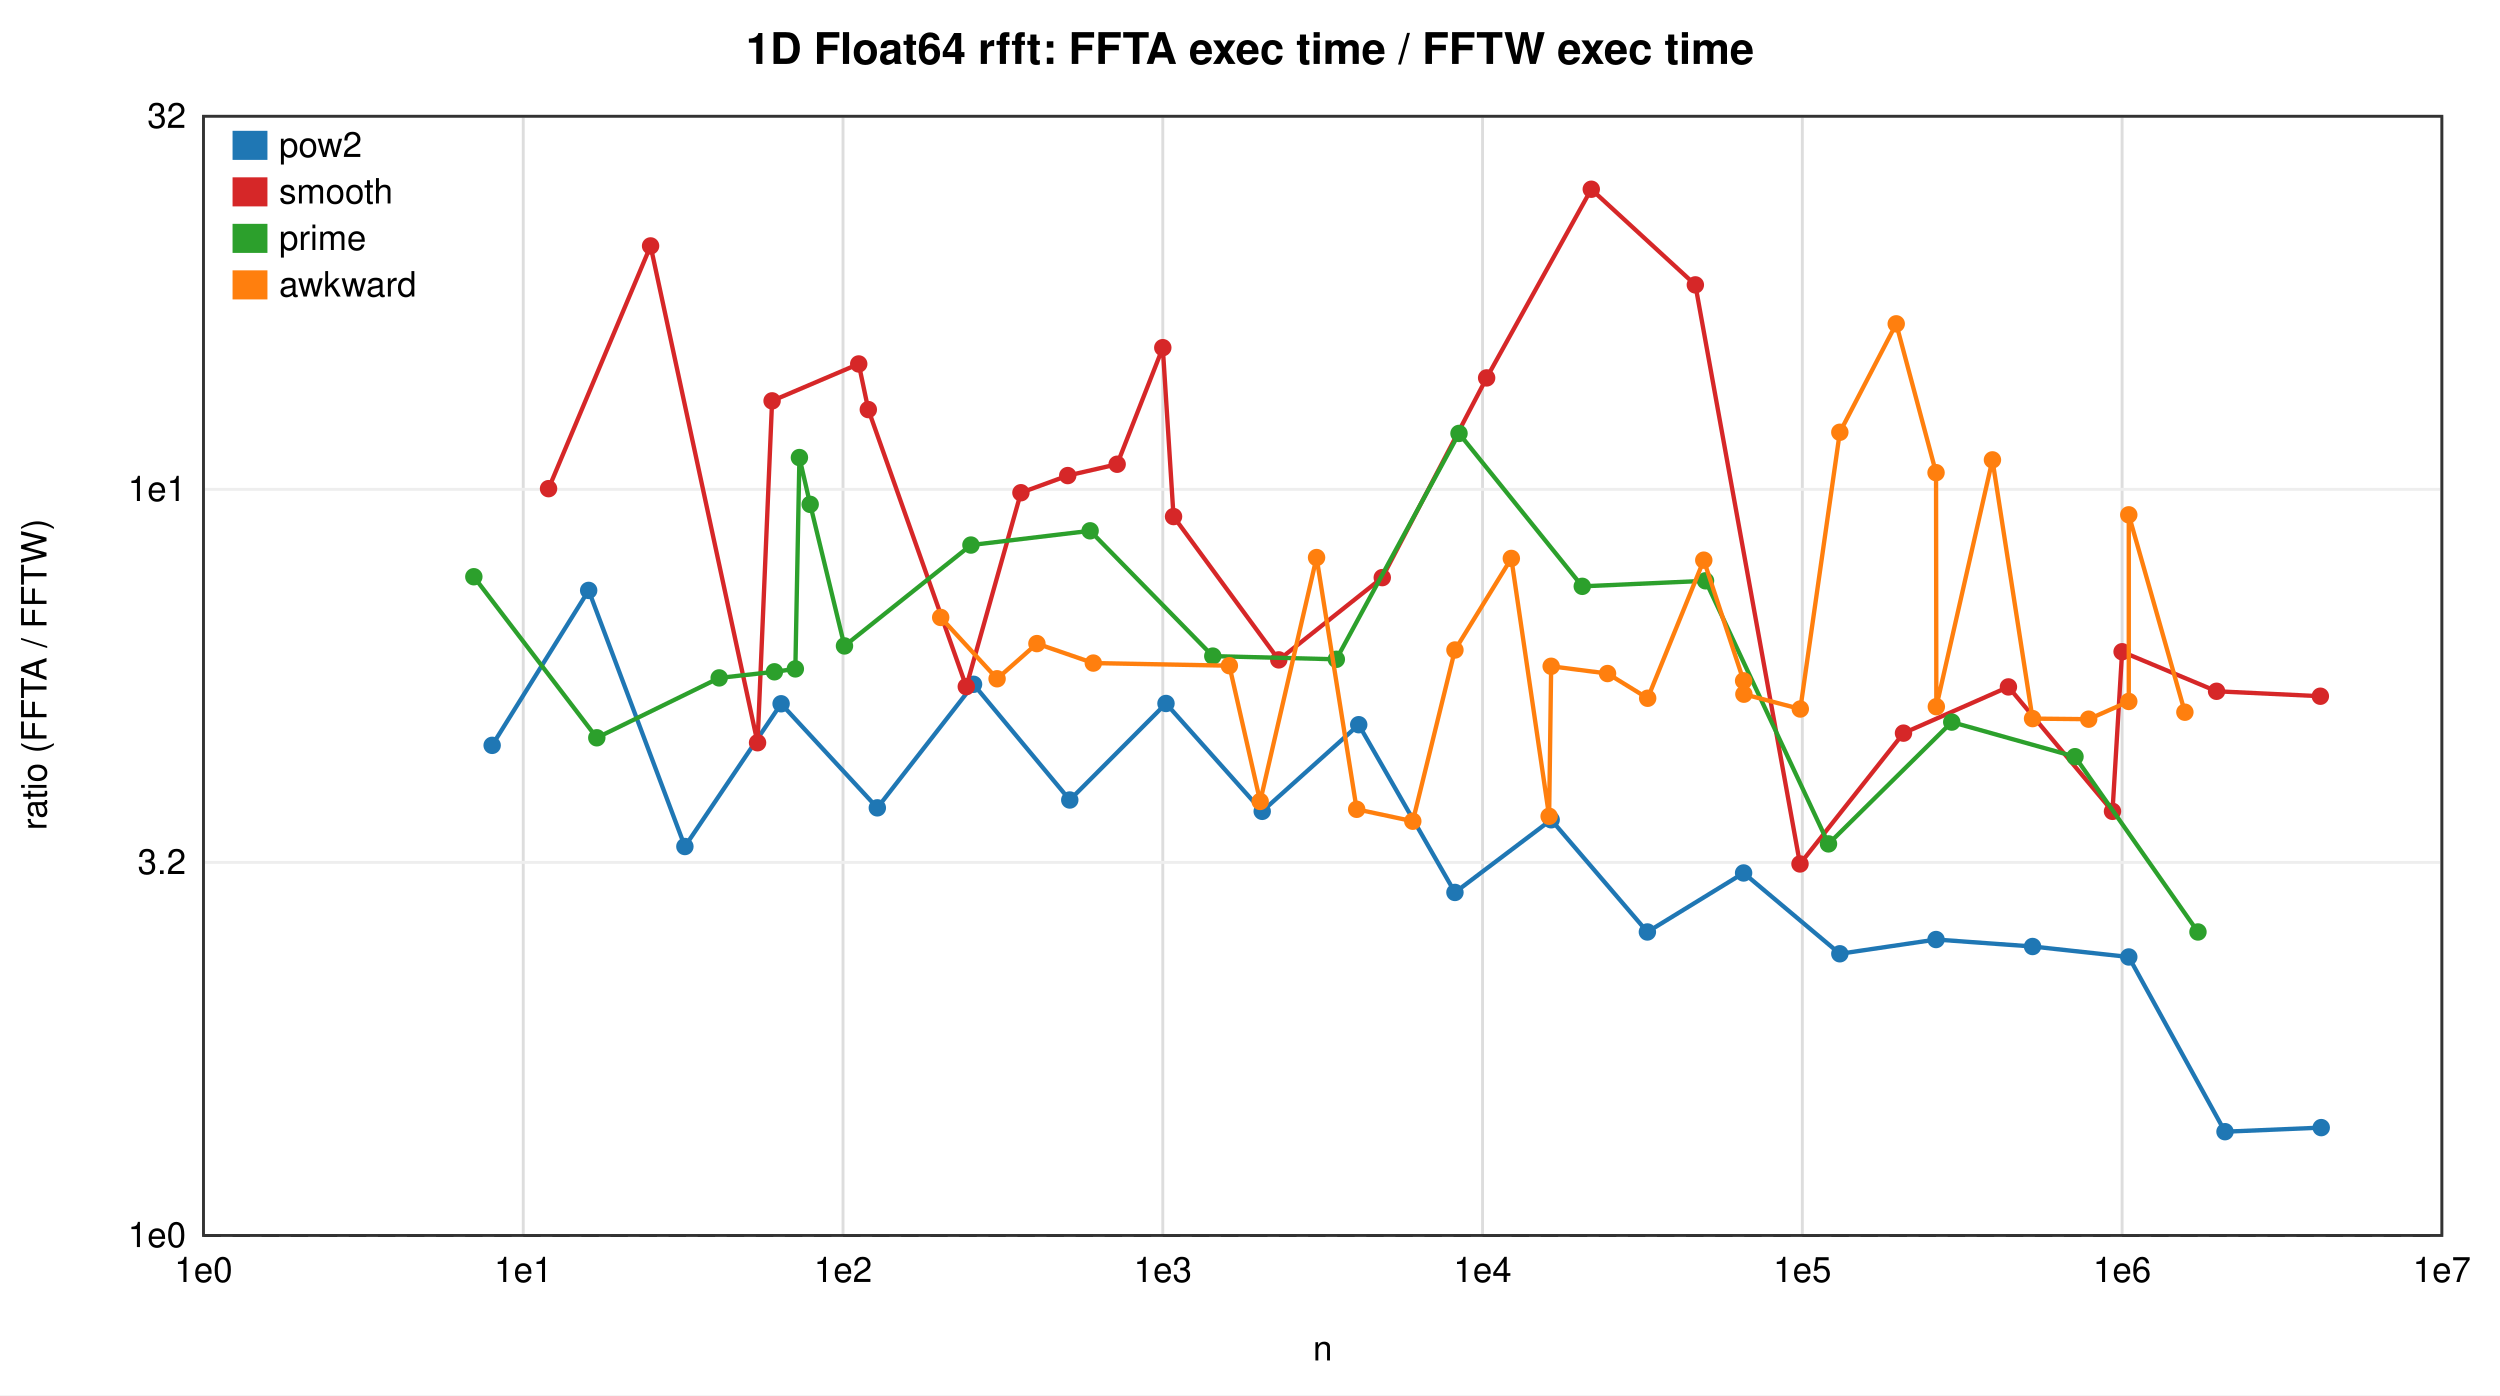
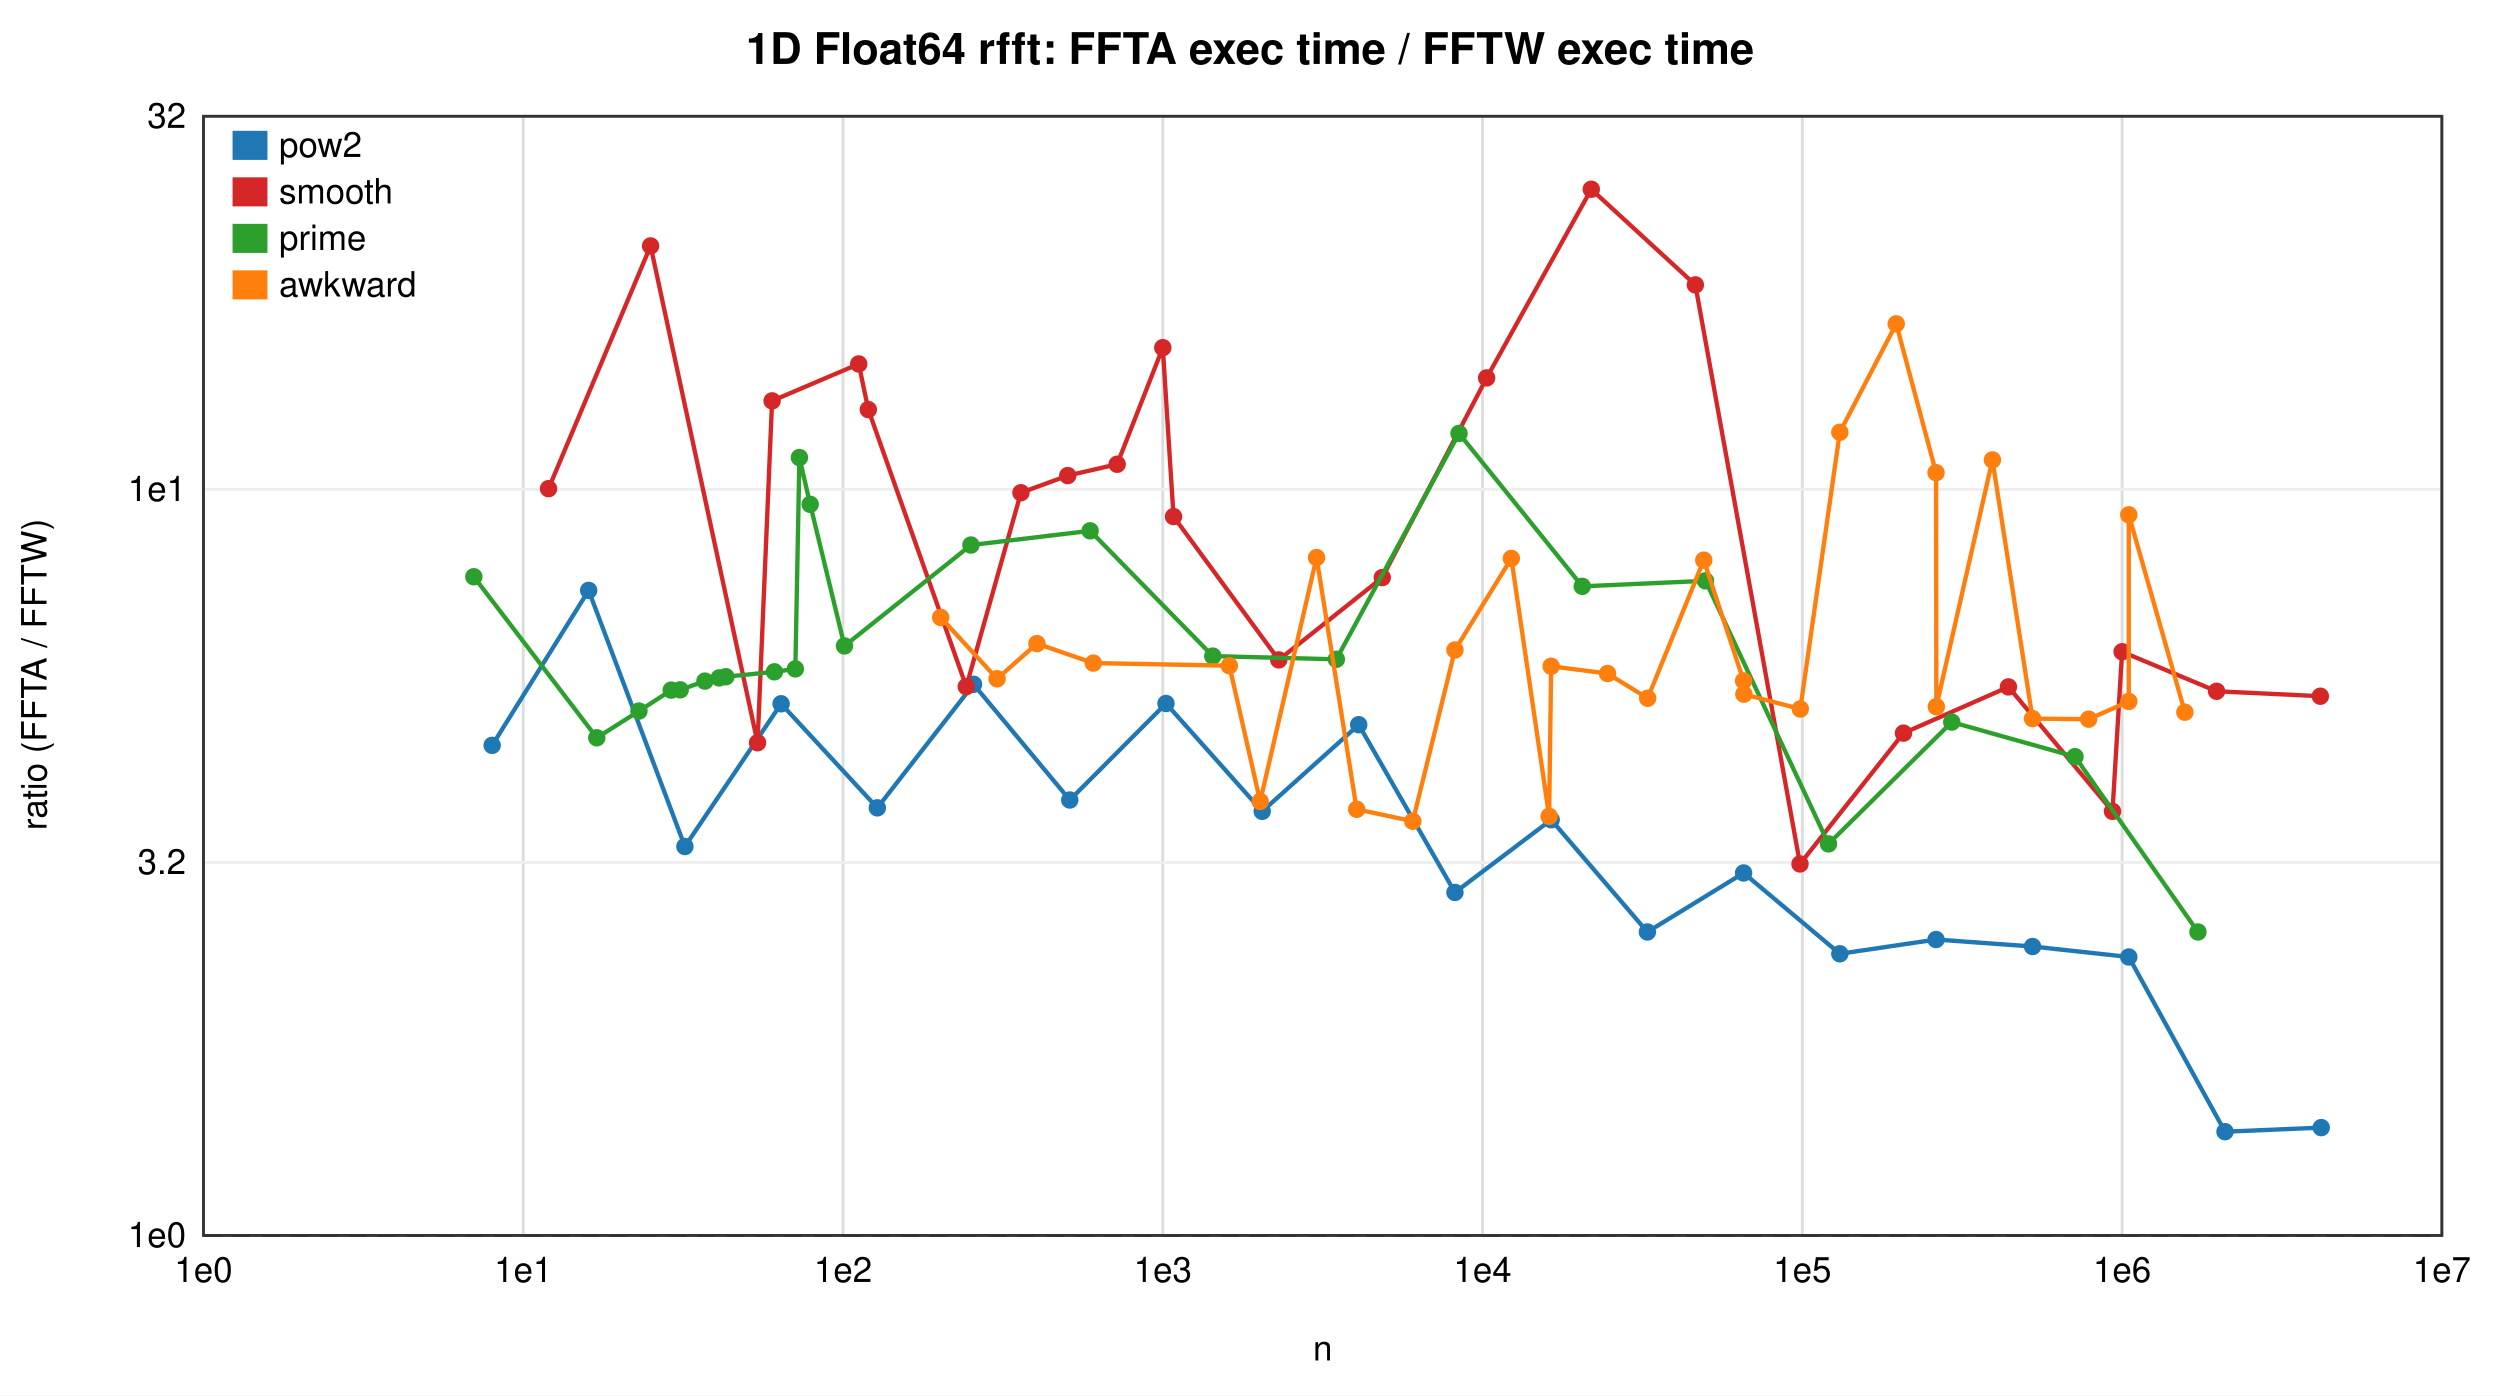
<svg xmlns="http://www.w3.org/2000/svg" width="860" height="480" viewBox="0 0 860 480" font-family="Helvetica, Arial, sans-serif" font-size="12">
  <rect width="100%" height="100%" fill="white" />
  <text x="430" y="22" text-anchor="middle" font-size="15" font-weight="bold">1D Float64 rfft: FFTA exec time / FFTW exec time</text>
  <line x1="70.0" y1="40" x2="70.0" y2="425" stroke="#ddd" />
  <text x="70.0" y="441" text-anchor="middle">1e0</text>
  <line x1="180.0" y1="40" x2="180.0" y2="425" stroke="#ddd" />
  <text x="180.0" y="441" text-anchor="middle">1e1</text>
  <line x1="290.0" y1="40" x2="290.0" y2="425" stroke="#ddd" />
  <text x="290.0" y="441" text-anchor="middle">1e2</text>
  <line x1="400.0" y1="40" x2="400.0" y2="425" stroke="#ddd" />
  <text x="400.0" y="441" text-anchor="middle">1e3</text>
  <line x1="510.0" y1="40" x2="510.0" y2="425" stroke="#ddd" />
  <text x="510.0" y="441" text-anchor="middle">1e4</text>
  <line x1="620.0" y1="40" x2="620.0" y2="425" stroke="#ddd" />
  <text x="620.0" y="441" text-anchor="middle">1e5</text>
  <line x1="730.0" y1="40" x2="730.0" y2="425" stroke="#ddd" />
  <text x="730.0" y="441" text-anchor="middle">1e6</text>
  <line x1="840.0" y1="40" x2="840.0" y2="425" stroke="#ddd" />
  <text x="840.0" y="441" text-anchor="middle">1e7</text>
  <line x1="70" y1="425.0" x2="840" y2="425.0" stroke="#eee" />
  <text x="64" y="429.0" text-anchor="end">1e0</text>
  <line x1="70" y1="296.667" x2="840" y2="296.667" stroke="#eee" />
  <text x="64" y="300.667" text-anchor="end">3.2</text>
  <line x1="70" y1="168.333" x2="840" y2="168.333" stroke="#eee" />
  <text x="64" y="172.333" text-anchor="end">1e1</text>
  <line x1="70" y1="40.0" x2="840" y2="40.0" stroke="#eee" />
  <text x="64" y="44.0" text-anchor="end">32</text>
  <line x1="70" y1="425.0" x2="840" y2="425.0" stroke="#000" stroke-dasharray="6,4" />
  <rect x="70" y="40" width="770" height="385" fill="none" stroke="#333" />
  <text x="455" y="468" text-anchor="middle">n</text>
  <text transform="translate(16,232) rotate(-90)" text-anchor="middle">ratio (FFTA / FFTW)</text>
  <polyline fill="none" stroke="#1f77b4" stroke-width="1.5" points="169.3,256.4 202.5,203.1 235.6,291.2 268.7,242.1 301.8,277.9 334.9,235.4 368.0,275.2 401.1,242.0 434.2,279.1 467.4,249.3 500.5,307.0 533.6,282.0 566.7,320.6 599.8,300.3 632.9,328.1 666.0,323.2 699.2,325.6 732.3,329.2 765.4,389.3 798.5,387.9" />
  <circle cx="169.3" cy="256.4" r="3" fill="#1f77b4" />
  <circle cx="202.5" cy="203.1" r="3" fill="#1f77b4" />
  <circle cx="235.6" cy="291.2" r="3" fill="#1f77b4" />
  <circle cx="268.7" cy="242.1" r="3" fill="#1f77b4" />
  <circle cx="301.8" cy="277.9" r="3" fill="#1f77b4" />
  <circle cx="334.9" cy="235.4" r="3" fill="#1f77b4" />
  <circle cx="368.0" cy="275.2" r="3" fill="#1f77b4" />
  <circle cx="401.1" cy="242.0" r="3" fill="#1f77b4" />
  <circle cx="434.2" cy="279.1" r="3" fill="#1f77b4" />
  <circle cx="467.4" cy="249.3" r="3" fill="#1f77b4" />
  <circle cx="500.5" cy="307.0" r="3" fill="#1f77b4" />
  <circle cx="533.6" cy="282.0" r="3" fill="#1f77b4" />
  <circle cx="566.7" cy="320.6" r="3" fill="#1f77b4" />
  <circle cx="599.8" cy="300.3" r="3" fill="#1f77b4" />
  <circle cx="632.9" cy="328.1" r="3" fill="#1f77b4" />
  <circle cx="666.0" cy="323.2" r="3" fill="#1f77b4" />
  <circle cx="699.2" cy="325.6" r="3" fill="#1f77b4" />
  <circle cx="732.3" cy="329.2" r="3" fill="#1f77b4" />
  <circle cx="765.4" cy="389.3" r="3" fill="#1f77b4" />
  <circle cx="798.5" cy="387.9" r="3" fill="#1f77b4" />
  <rect x="80" y="45" width="12" height="10" fill="#1f77b4" />
  <text x="96" y="54">pow2</text>
  <polyline fill="none" stroke="#d62728" stroke-width="1.5" points="188.7,168.1 223.8,84.6 260.6,255.5 265.6,137.9 295.4,125.2 298.7,140.9 332.4,236.2 351.2,169.5 367.3,163.6 384.3,159.7 400.0,119.6 403.7,177.7 439.9,227.0 475.5,198.7 511.4,130.0 547.4,65.1 583.2,98.0 619.2,297.2 654.8,252.2 690.9,236.3 726.7,279.1 730.0,224.2 762.5,237.8 798.2,239.5" />
  <circle cx="188.7" cy="168.1" r="3" fill="#d62728" />
  <circle cx="223.8" cy="84.6" r="3" fill="#d62728" />
  <circle cx="260.6" cy="255.5" r="3" fill="#d62728" />
  <circle cx="265.6" cy="137.9" r="3" fill="#d62728" />
  <circle cx="295.4" cy="125.2" r="3" fill="#d62728" />
  <circle cx="298.7" cy="140.9" r="3" fill="#d62728" />
  <circle cx="332.4" cy="236.2" r="3" fill="#d62728" />
  <circle cx="351.2" cy="169.5" r="3" fill="#d62728" />
  <circle cx="367.3" cy="163.6" r="3" fill="#d62728" />
  <circle cx="384.3" cy="159.7" r="3" fill="#d62728" />
  <circle cx="400.0" cy="119.6" r="3" fill="#d62728" />
  <circle cx="403.7" cy="177.7" r="3" fill="#d62728" />
  <circle cx="439.9" cy="227.0" r="3" fill="#d62728" />
  <circle cx="475.5" cy="198.7" r="3" fill="#d62728" />
  <circle cx="511.4" cy="130.0" r="3" fill="#d62728" />
  <circle cx="547.4" cy="65.1" r="3" fill="#d62728" />
  <circle cx="583.2" cy="98.0" r="3" fill="#d62728" />
  <circle cx="619.2" cy="297.2" r="3" fill="#d62728" />
  <circle cx="654.8" cy="252.2" r="3" fill="#d62728" />
  <circle cx="690.9" cy="236.3" r="3" fill="#d62728" />
  <circle cx="726.7" cy="279.1" r="3" fill="#d62728" />
  <circle cx="730.0" cy="224.2" r="3" fill="#d62728" />
  <circle cx="762.5" cy="237.8" r="3" fill="#d62728" />
  <circle cx="798.2" cy="239.5" r="3" fill="#d62728" />
  <rect x="80" y="61" width="12" height="10" fill="#d62728" />
  <text x="96" y="70">smooth</text>
-   <polyline fill="none" stroke="#2ca02c" stroke-width="1.5" points="163.0,198.4 205.3,253.8 247.4,233.2 266.4,231.1 273.6,230.1 275.0,157.4 278.7,173.5 290.5,222.2 334.0,187.5 375.0,182.6 417.2,225.7 459.7,226.8 501.9,149.1 544.3,201.7 586.7,199.8 629.0,290.3 671.4,248.4 713.8,260.3 756.1,320.6" />
+   <polyline fill="none" stroke="#2ca02c" stroke-width="1.5" points="163.0,198.4 205.3,253.8 219.8,244.6 230.9,237.4 234.0,237.3 242.5,234.3 247.4,233.2 249.7,232.8 266.4,231.1 273.6,230.1 275.0,157.4 278.7,173.5 290.5,222.2 334.0,187.5 375.0,182.6 417.2,225.7 459.7,226.8 501.9,149.1 544.3,201.7 586.7,199.8 629.0,290.3 671.4,248.4 713.8,260.3 756.1,320.6" />
  <circle cx="163.0" cy="198.4" r="3" fill="#2ca02c" />
  <circle cx="205.3" cy="253.8" r="3" fill="#2ca02c" />
+   <circle cx="219.8" cy="244.6" r="3" fill="#2ca02c" />
+   <circle cx="230.9" cy="237.4" r="3" fill="#2ca02c" />
+   <circle cx="234.0" cy="237.3" r="3" fill="#2ca02c" />
+   <circle cx="242.5" cy="234.3" r="3" fill="#2ca02c" />
  <circle cx="247.4" cy="233.2" r="3" fill="#2ca02c" />
+   <circle cx="249.7" cy="232.8" r="3" fill="#2ca02c" />
  <circle cx="266.4" cy="231.1" r="3" fill="#2ca02c" />
  <circle cx="273.6" cy="230.1" r="3" fill="#2ca02c" />
  <circle cx="275.0" cy="157.4" r="3" fill="#2ca02c" />
  <circle cx="278.7" cy="173.5" r="3" fill="#2ca02c" />
  <circle cx="290.5" cy="222.2" r="3" fill="#2ca02c" />
  <circle cx="334.0" cy="187.5" r="3" fill="#2ca02c" />
  <circle cx="375.0" cy="182.6" r="3" fill="#2ca02c" />
  <circle cx="417.2" cy="225.7" r="3" fill="#2ca02c" />
  <circle cx="459.7" cy="226.8" r="3" fill="#2ca02c" />
  <circle cx="501.9" cy="149.1" r="3" fill="#2ca02c" />
  <circle cx="544.3" cy="201.7" r="3" fill="#2ca02c" />
  <circle cx="586.7" cy="199.8" r="3" fill="#2ca02c" />
  <circle cx="629.0" cy="290.3" r="3" fill="#2ca02c" />
  <circle cx="671.4" cy="248.4" r="3" fill="#2ca02c" />
  <circle cx="713.8" cy="260.3" r="3" fill="#2ca02c" />
  <circle cx="756.1" cy="320.6" r="3" fill="#2ca02c" />
  <rect x="80" y="77" width="12" height="10" fill="#2ca02c" />
  <text x="96" y="86">prime</text>
  <polyline fill="none" stroke="#ff7f0e" stroke-width="1.5" points="323.6,212.4 343.0,233.5 356.7,221.4 376.1,228.1 422.9,229.0 433.5,275.7 452.9,191.8 466.7,278.4 486.0,282.5 500.5,223.6 519.9,192.1 532.9,280.8 533.6,229.2 553.0,231.7 566.8,240.2 586.1,192.7 599.8,234.2 599.9,238.8 619.3,243.9 632.9,148.7 652.3,111.4 666.0,162.6 666.1,243.1 685.4,158.2 699.2,247.2 718.5,247.4 732.3,241.3 732.3,177.1 751.6,245.0" />
  <circle cx="323.6" cy="212.4" r="3" fill="#ff7f0e" />
  <circle cx="343.0" cy="233.5" r="3" fill="#ff7f0e" />
  <circle cx="356.7" cy="221.4" r="3" fill="#ff7f0e" />
  <circle cx="376.1" cy="228.1" r="3" fill="#ff7f0e" />
  <circle cx="422.9" cy="229.0" r="3" fill="#ff7f0e" />
  <circle cx="433.5" cy="275.7" r="3" fill="#ff7f0e" />
  <circle cx="452.9" cy="191.8" r="3" fill="#ff7f0e" />
  <circle cx="466.7" cy="278.4" r="3" fill="#ff7f0e" />
  <circle cx="486.0" cy="282.5" r="3" fill="#ff7f0e" />
  <circle cx="500.5" cy="223.6" r="3" fill="#ff7f0e" />
  <circle cx="519.9" cy="192.1" r="3" fill="#ff7f0e" />
  <circle cx="532.9" cy="280.8" r="3" fill="#ff7f0e" />
  <circle cx="533.6" cy="229.2" r="3" fill="#ff7f0e" />
  <circle cx="553.0" cy="231.7" r="3" fill="#ff7f0e" />
  <circle cx="566.8" cy="240.2" r="3" fill="#ff7f0e" />
  <circle cx="586.1" cy="192.7" r="3" fill="#ff7f0e" />
  <circle cx="599.8" cy="234.2" r="3" fill="#ff7f0e" />
  <circle cx="599.9" cy="238.8" r="3" fill="#ff7f0e" />
  <circle cx="619.3" cy="243.9" r="3" fill="#ff7f0e" />
  <circle cx="632.9" cy="148.7" r="3" fill="#ff7f0e" />
  <circle cx="652.3" cy="111.4" r="3" fill="#ff7f0e" />
  <circle cx="666.0" cy="162.6" r="3" fill="#ff7f0e" />
  <circle cx="666.1" cy="243.1" r="3" fill="#ff7f0e" />
  <circle cx="685.4" cy="158.2" r="3" fill="#ff7f0e" />
  <circle cx="699.2" cy="247.2" r="3" fill="#ff7f0e" />
  <circle cx="718.5" cy="247.4" r="3" fill="#ff7f0e" />
  <circle cx="732.3" cy="241.3" r="3" fill="#ff7f0e" />
  <circle cx="732.3" cy="177.1" r="3" fill="#ff7f0e" />
  <circle cx="751.6" cy="245.0" r="3" fill="#ff7f0e" />
  <rect x="80" y="93" width="12" height="10" fill="#ff7f0e" />
  <text x="96" y="102">awkward</text>
</svg>
